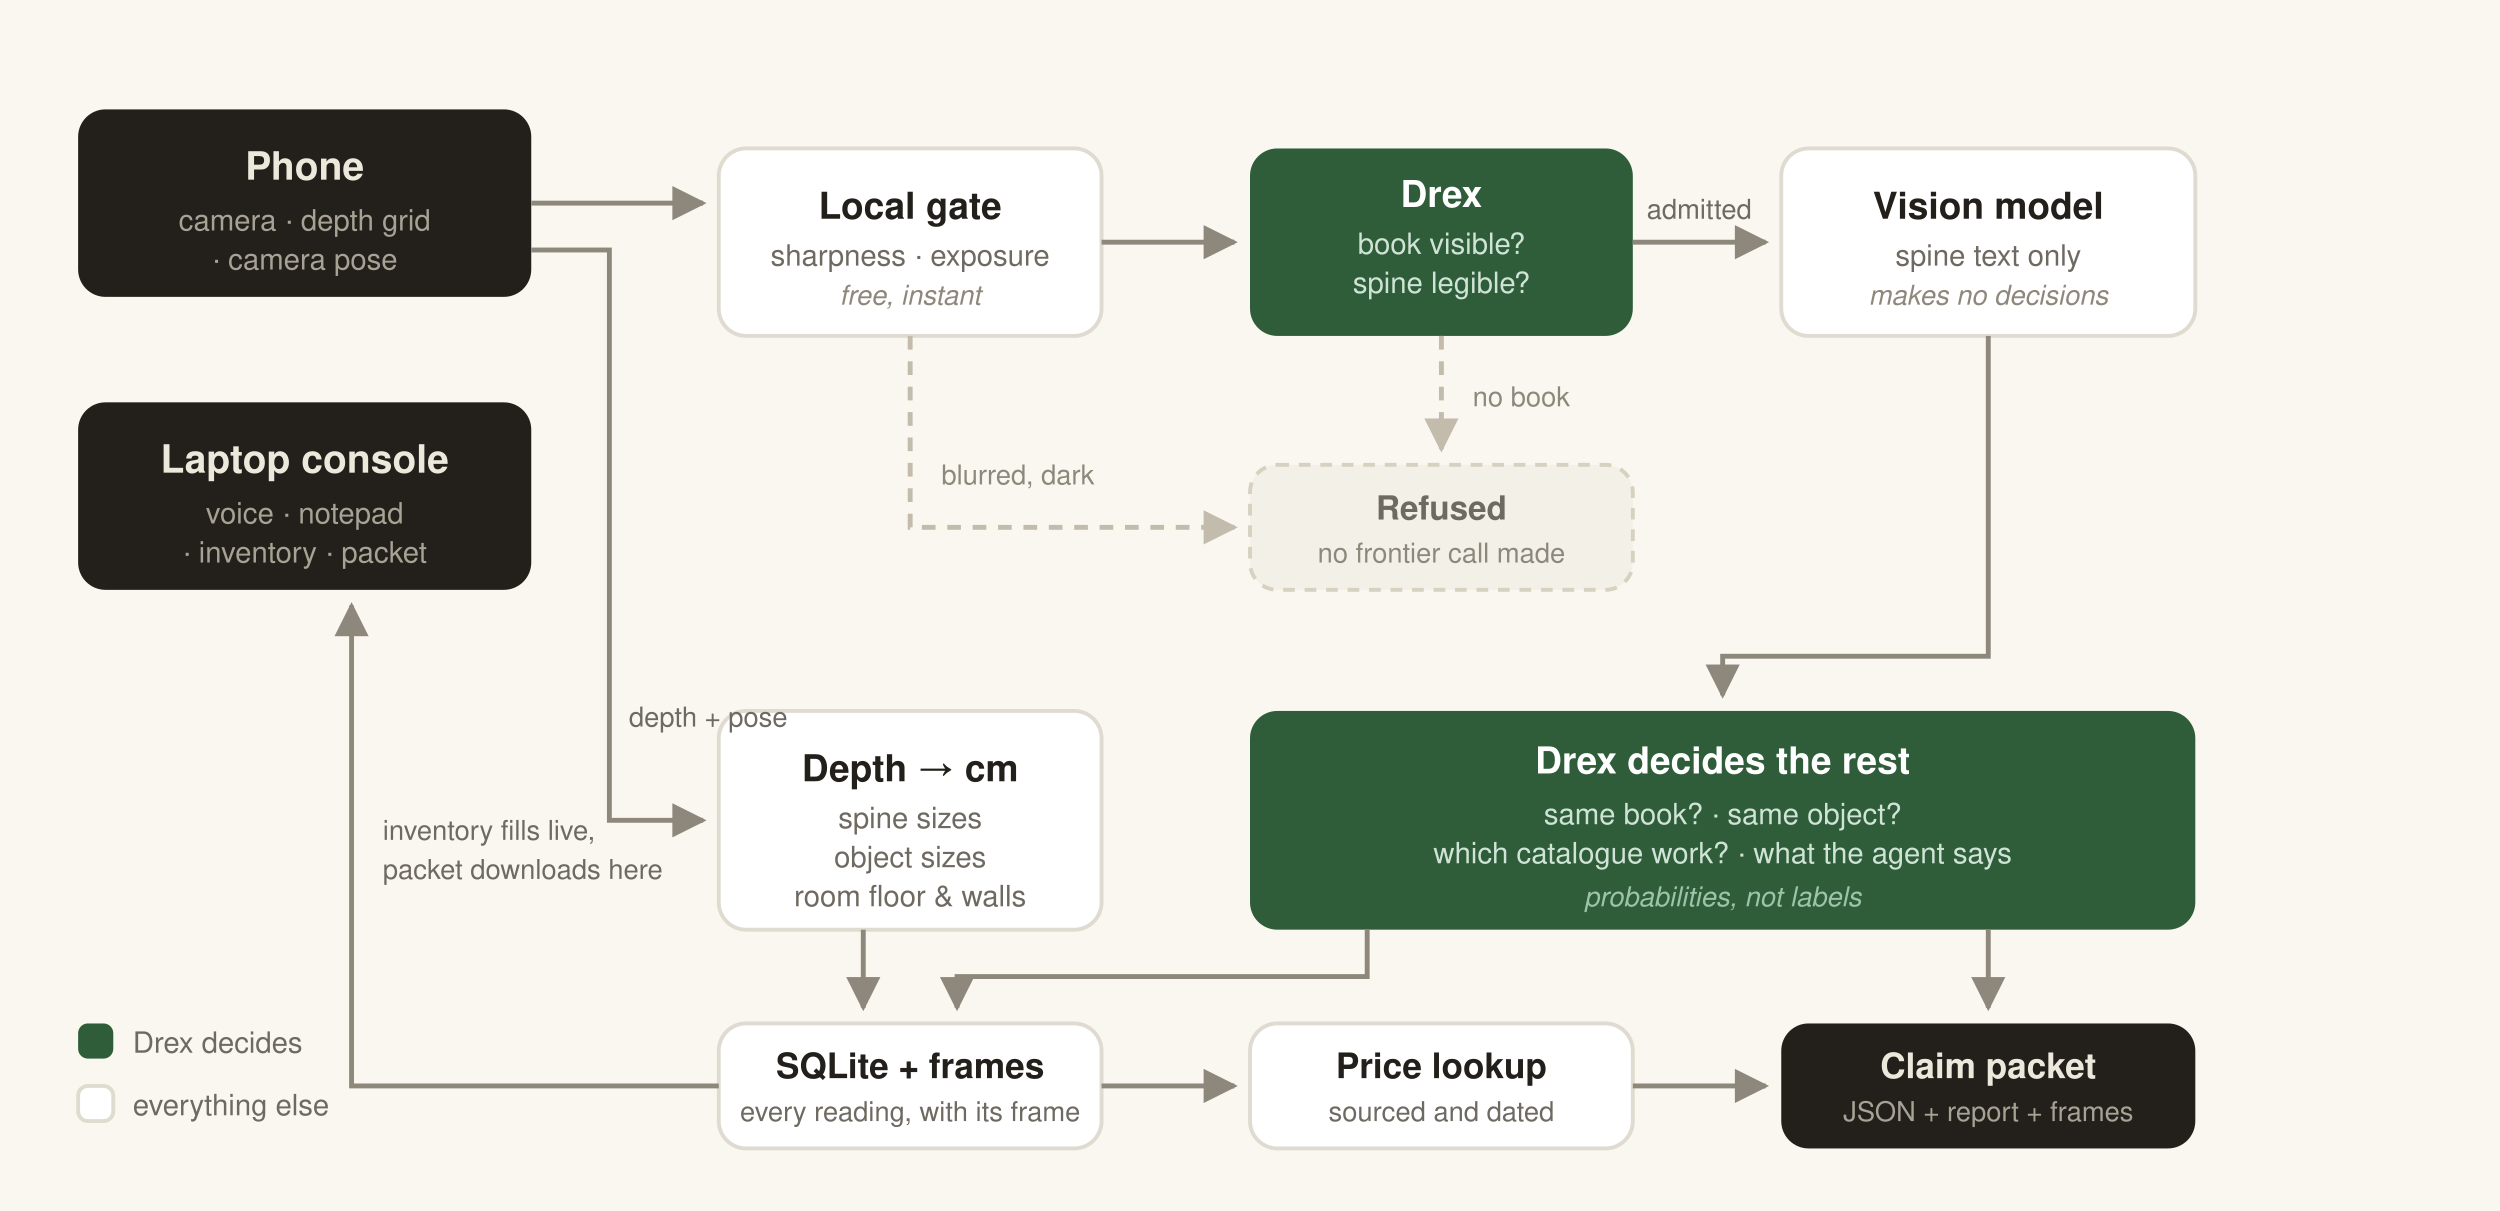
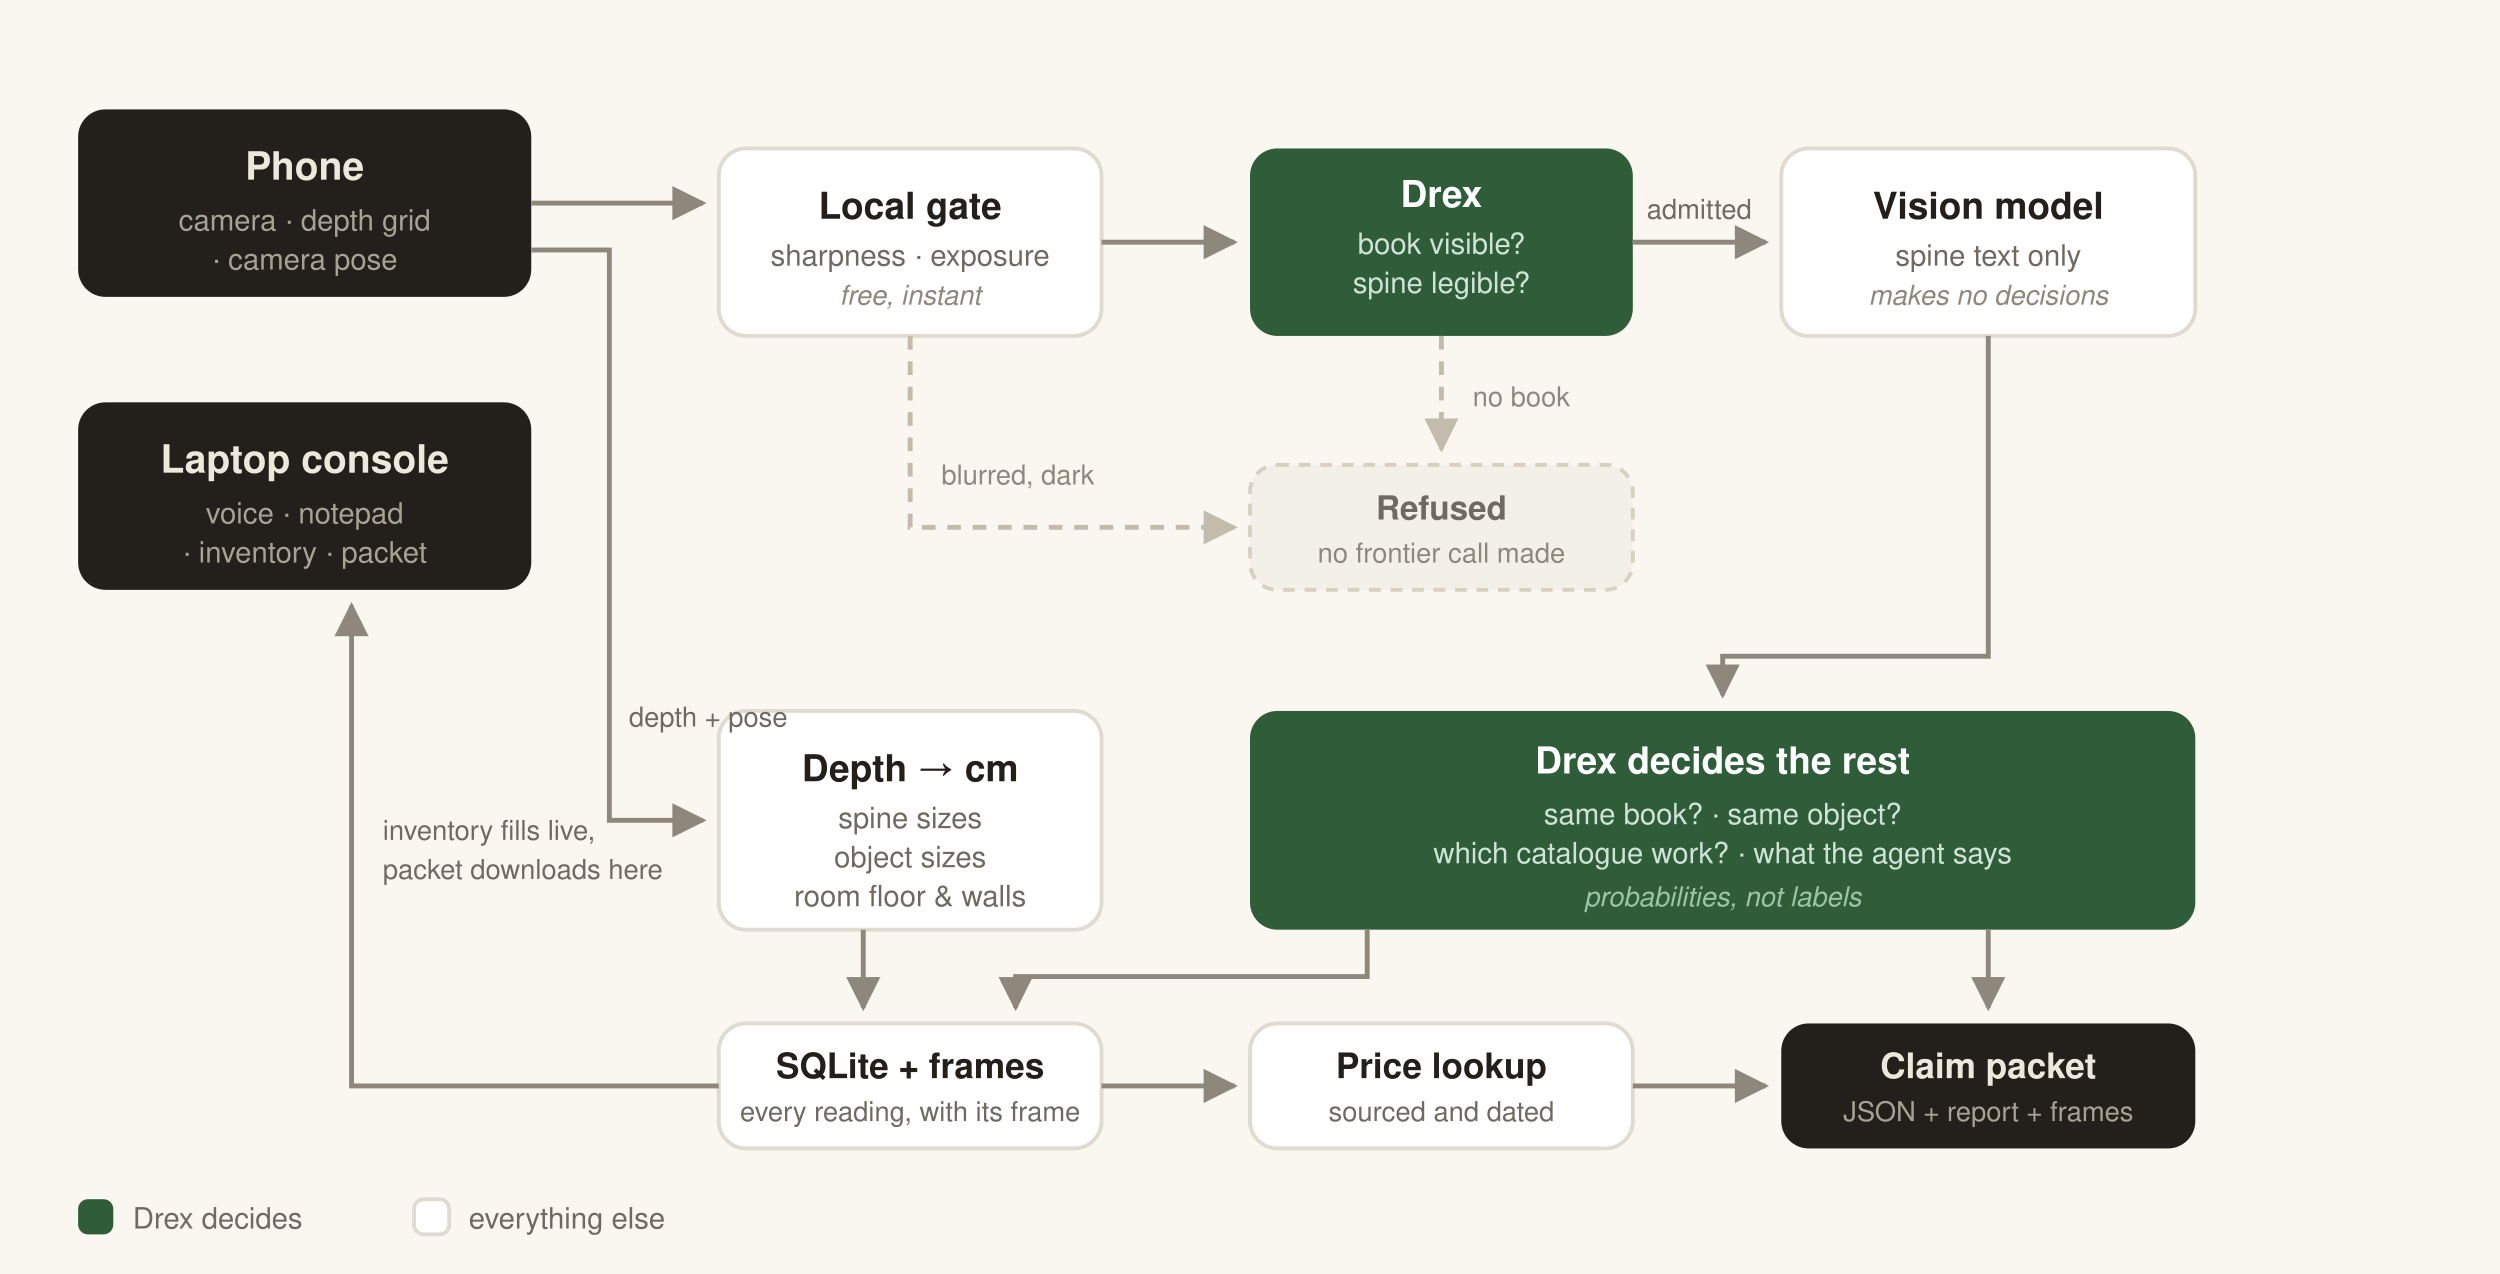
- <svg xmlns="http://www.w3.org/2000/svg" viewBox="0 0 1280 620" width="1280" height="620" font-family="-apple-system, BlinkMacSystemFont, 'Segoe UI', Helvetica, Arial, sans-serif">
-   <rect width="1280" height="620" fill="#FAF7F0" />
+ <svg xmlns="http://www.w3.org/2000/svg" viewBox="0 0 1280 652" width="1280" height="652" font-family="-apple-system, BlinkMacSystemFont, 'Segoe UI', Helvetica, Arial, sans-serif">
+   <rect width="1280" height="652" fill="#FAF7F0" />
  <defs>
    <marker id="arrow" viewBox="0 0 10 10" refX="9" refY="5" markerWidth="7" markerHeight="7" orient="auto-start-reverse">
      <path d="M0 0 L10 5 L0 10 z" fill="#8E887C" />
    </marker>
    <marker id="arrow-dim" viewBox="0 0 10 10" refX="9" refY="5" markerWidth="7" markerHeight="7" orient="auto-start-reverse">
      <path d="M0 0 L10 5 L0 10 z" fill="#C3BBAC" />
    </marker>
  </defs>
  <rect x="40" y="56" width="232" height="96" rx="14" fill="#23201B" />
  <text x="156" y="92" text-anchor="middle" fill="#EDE8DC" font-size="20" font-weight="600">Phone</text>
  <text x="156" y="118" text-anchor="middle" fill="#A8A295" font-size="15">camera · depth grid</text>
  <text x="156" y="138" text-anchor="middle" fill="#A8A295" font-size="15">· camera pose</text>
  <rect x="40" y="206" width="232" height="96" rx="14" fill="#23201B" />
  <text x="156" y="242" text-anchor="middle" fill="#EDE8DC" font-size="20" font-weight="600">Laptop console</text>
  <text x="156" y="268" text-anchor="middle" fill="#A8A295" font-size="15">voice · notepad</text>
  <text x="156" y="288" text-anchor="middle" fill="#A8A295" font-size="15">· inventory · packet</text>
  <rect x="368" y="76" width="196" height="96" rx="14" fill="#FFFFFF" stroke="#E0DBD0" stroke-width="2" />
  <text x="466" y="112" text-anchor="middle" fill="#23201B" font-size="19" font-weight="600">Local gate</text>
  <text x="466" y="136" text-anchor="middle" fill="#6F6A61" font-size="15">sharpness · exposure</text>
  <text x="466" y="156" text-anchor="middle" fill="#8E887C" font-size="14" font-style="italic">free, instant</text>
  <rect x="640" y="76" width="196" height="96" rx="14" fill="#2F5D3A" />
  <text x="738" y="106" text-anchor="middle" fill="#FFFFFF" font-size="19" font-weight="600">Drex</text>
  <text x="738" y="130" text-anchor="middle" fill="#CFE4D6" font-size="15">book visible?</text>
  <text x="738" y="150" text-anchor="middle" fill="#CFE4D6" font-size="15">spine legible?</text>
  <rect x="912" y="76" width="212" height="96" rx="14" fill="#FFFFFF" stroke="#E0DBD0" stroke-width="2" />
  <text x="1018" y="112" text-anchor="middle" fill="#23201B" font-size="19" font-weight="600">Vision model</text>
  <text x="1018" y="136" text-anchor="middle" fill="#6F6A61" font-size="15">spine text only</text>
  <text x="1018" y="156" text-anchor="middle" fill="#8E887C" font-size="14" font-style="italic">makes no decisions</text>
  <rect x="640" y="238" width="196" height="64" rx="14" fill="#F3F0E8" stroke="#D8D1C2" stroke-width="2" stroke-dasharray="6 5" />
  <text x="738" y="266" text-anchor="middle" fill="#6F6A61" font-size="17" font-weight="600">Refused</text>
  <text x="738" y="288" text-anchor="middle" fill="#8E887C" font-size="14">no frontier call made</text>
  <rect x="640" y="364" width="484" height="112" rx="14" fill="#2F5D3A" />
  <text x="882" y="396" text-anchor="middle" fill="#FFFFFF" font-size="19" font-weight="600">Drex decides the rest</text>
  <text x="882" y="422" text-anchor="middle" fill="#CFE4D6" font-size="15">same book? · same object?</text>
  <text x="882" y="442" text-anchor="middle" fill="#CFE4D6" font-size="15">which catalogue work? · what the agent says</text>
  <text x="882" y="464" text-anchor="middle" fill="#9DC4A9" font-size="14" font-style="italic">probabilities, not labels</text>
  <rect x="368" y="364" width="196" height="112" rx="14" fill="#FFFFFF" stroke="#E0DBD0" stroke-width="2" />
  <text x="466" y="400" text-anchor="middle" fill="#23201B" font-size="19" font-weight="600">Depth → cm</text>
  <text x="466" y="424" text-anchor="middle" fill="#6F6A61" font-size="15">spine sizes</text>
  <text x="466" y="444" text-anchor="middle" fill="#6F6A61" font-size="15">object sizes</text>
  <text x="466" y="464" text-anchor="middle" fill="#6F6A61" font-size="15">room floor &amp; walls</text>
  <rect x="368" y="524" width="196" height="64" rx="14" fill="#FFFFFF" stroke="#E0DBD0" stroke-width="2" />
  <text x="466" y="552" text-anchor="middle" fill="#23201B" font-size="18" font-weight="600">SQLite + frames</text>
  <text x="466" y="574" text-anchor="middle" fill="#6F6A61" font-size="14">every reading, with its frame</text>
  <rect x="640" y="524" width="196" height="64" rx="14" fill="#FFFFFF" stroke="#E0DBD0" stroke-width="2" />
  <text x="738" y="552" text-anchor="middle" fill="#23201B" font-size="18" font-weight="600">Price lookup</text>
  <text x="738" y="574" text-anchor="middle" fill="#6F6A61" font-size="14">sourced and dated</text>
  <rect x="912" y="524" width="212" height="64" rx="14" fill="#23201B" />
  <text x="1018" y="552" text-anchor="middle" fill="#EDE8DC" font-size="18" font-weight="600">Claim packet</text>
  <text x="1018" y="574" text-anchor="middle" fill="#A8A295" font-size="14">JSON + report + frames</text>
  <path d="M272 104 H360" stroke="#8E887C" stroke-width="2.5" fill="none" marker-end="url(#arrow)" />
  <path d="M272 128 H312 V420 H360" stroke="#8E887C" stroke-width="2.5" fill="none" marker-end="url(#arrow)" />
  <text x="322" y="372" fill="#6F6A61" font-size="14">depth + pose</text>
  <path d="M368 556 H180 V310" stroke="#8E887C" stroke-width="2.5" fill="none" marker-end="url(#arrow)" />
  <text x="196" y="430" fill="#6F6A61" font-size="14">inventory fills live,</text>
  <text x="196" y="450" fill="#6F6A61" font-size="14">packet downloads here</text>
  <path d="M564 124 H632" stroke="#8E887C" stroke-width="2.5" fill="none" marker-end="url(#arrow)" />
  <path d="M836 124 H904" stroke="#8E887C" stroke-width="2.5" fill="none" marker-end="url(#arrow)" />
  <text x="870" y="112" text-anchor="middle" fill="#6F6A61" font-size="14">admitted</text>
  <path d="M738 172 V230" stroke="#C3BBAC" stroke-width="2.5" fill="none" stroke-dasharray="7 6" marker-end="url(#arrow-dim)" />
  <text x="754" y="208" fill="#8E887C" font-size="14">no book</text>
  <path d="M466 172 V270 H632" stroke="#C3BBAC" stroke-width="2.5" fill="none" stroke-dasharray="7 6" marker-end="url(#arrow-dim)" />
  <text x="482" y="248" fill="#8E887C" font-size="14">blurred, dark</text>
  <path d="M1018 172 V336 H882 V356" stroke="#8E887C" stroke-width="2.5" fill="none" marker-end="url(#arrow)" />
  <path d="M1018 476 V516" stroke="#8E887C" stroke-width="2.5" fill="none" marker-end="url(#arrow)" />
-   <path d="M700 476 V500 H490 V516" stroke="#8E887C" stroke-width="2.5" fill="none" marker-end="url(#arrow)" />
+   <path d="M700 476 V500 H520 V516" stroke="#8E887C" stroke-width="2.5" fill="none" marker-end="url(#arrow)" />
  <path d="M442 476 V516" stroke="#8E887C" stroke-width="2.5" fill="none" marker-end="url(#arrow)" />
  <path d="M564 556 H632" stroke="#8E887C" stroke-width="2.5" fill="none" marker-end="url(#arrow)" />
  <path d="M836 556 H904" stroke="#8E887C" stroke-width="2.5" fill="none" marker-end="url(#arrow)" />
-   <rect x="40" y="524" width="18" height="18" rx="5" fill="#2F5D3A" />
-   <text x="68" y="539" fill="#6F6A61" font-size="15">Drex decides</text>
-   <rect x="40" y="556" width="18" height="18" rx="5" fill="#FFFFFF" stroke="#E0DBD0" stroke-width="2" />
-   <text x="68" y="571" fill="#6F6A61" font-size="15">everything else</text>
+   <rect x="40" y="614" width="18" height="18" rx="5" fill="#2F5D3A" />
+   <text x="68" y="629" fill="#6F6A61" font-size="15">Drex decides</text>
+   <rect x="212" y="614" width="18" height="18" rx="5" fill="#FFFFFF" stroke="#E0DBD0" stroke-width="2" />
+   <text x="240" y="629" fill="#6F6A61" font-size="15">everything else</text>
</svg>
